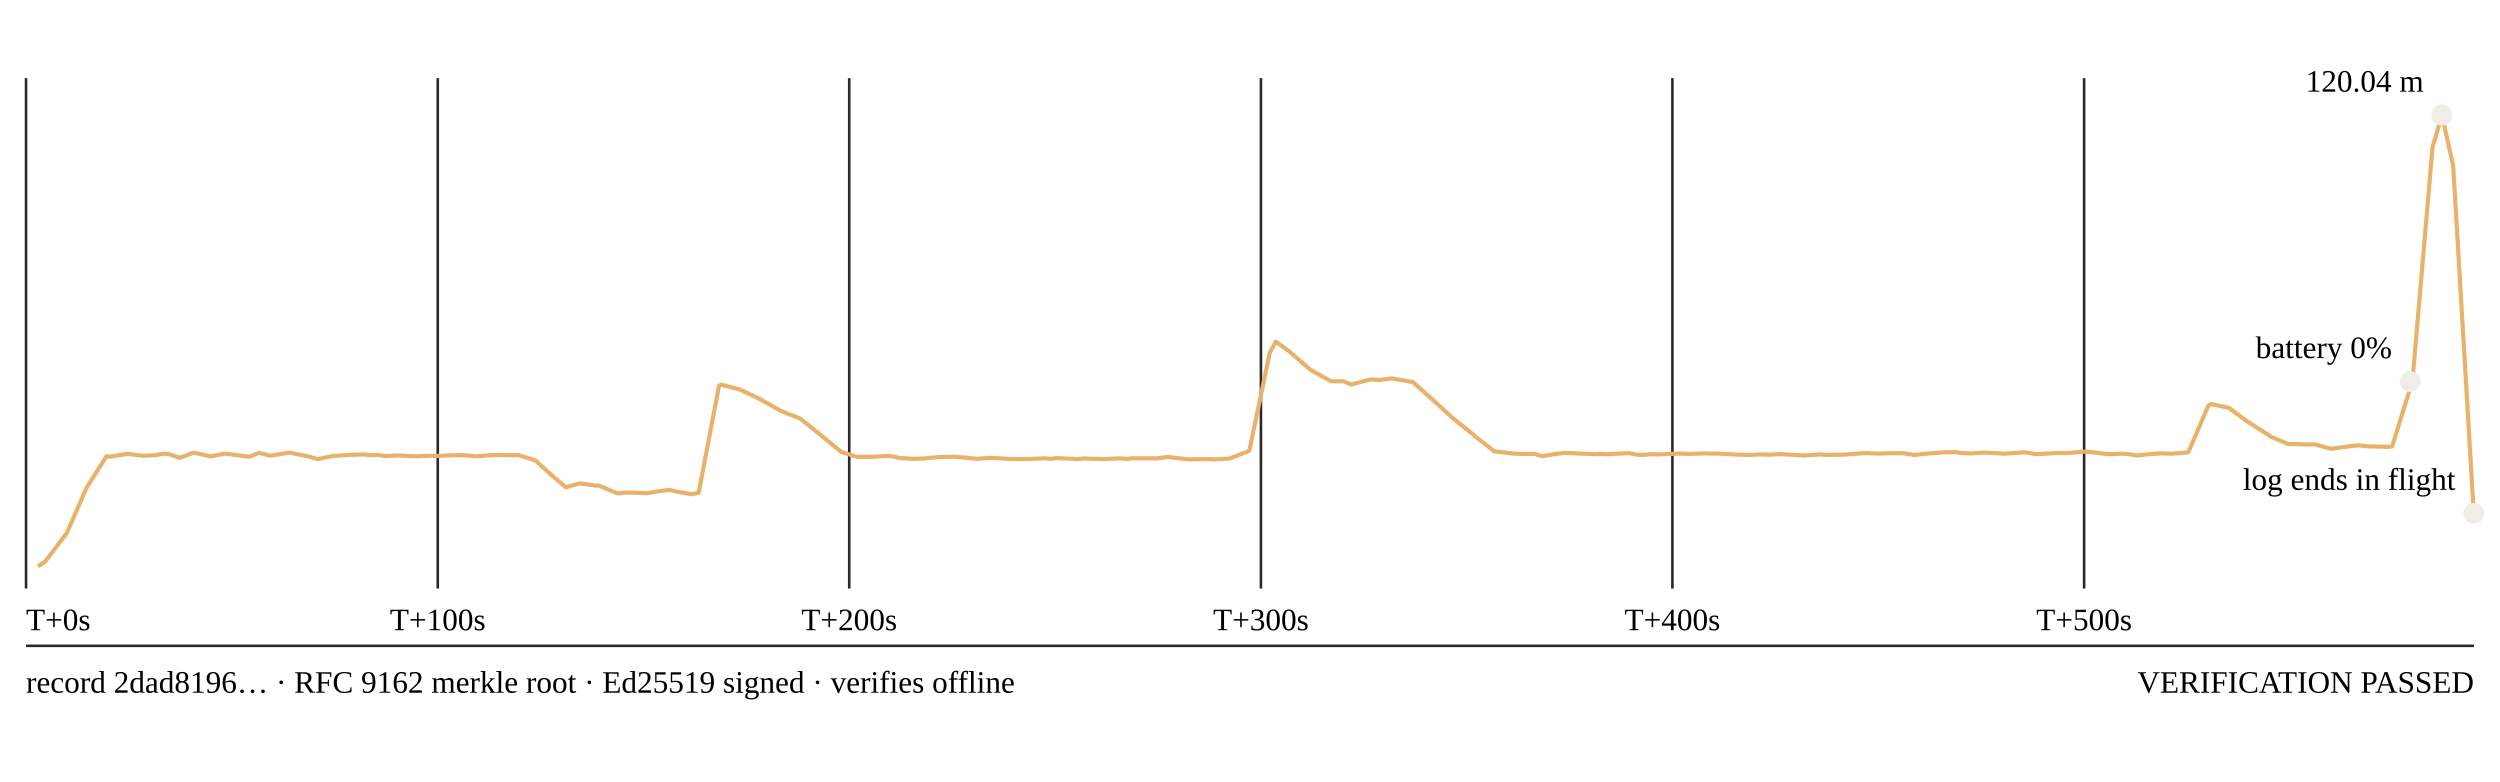
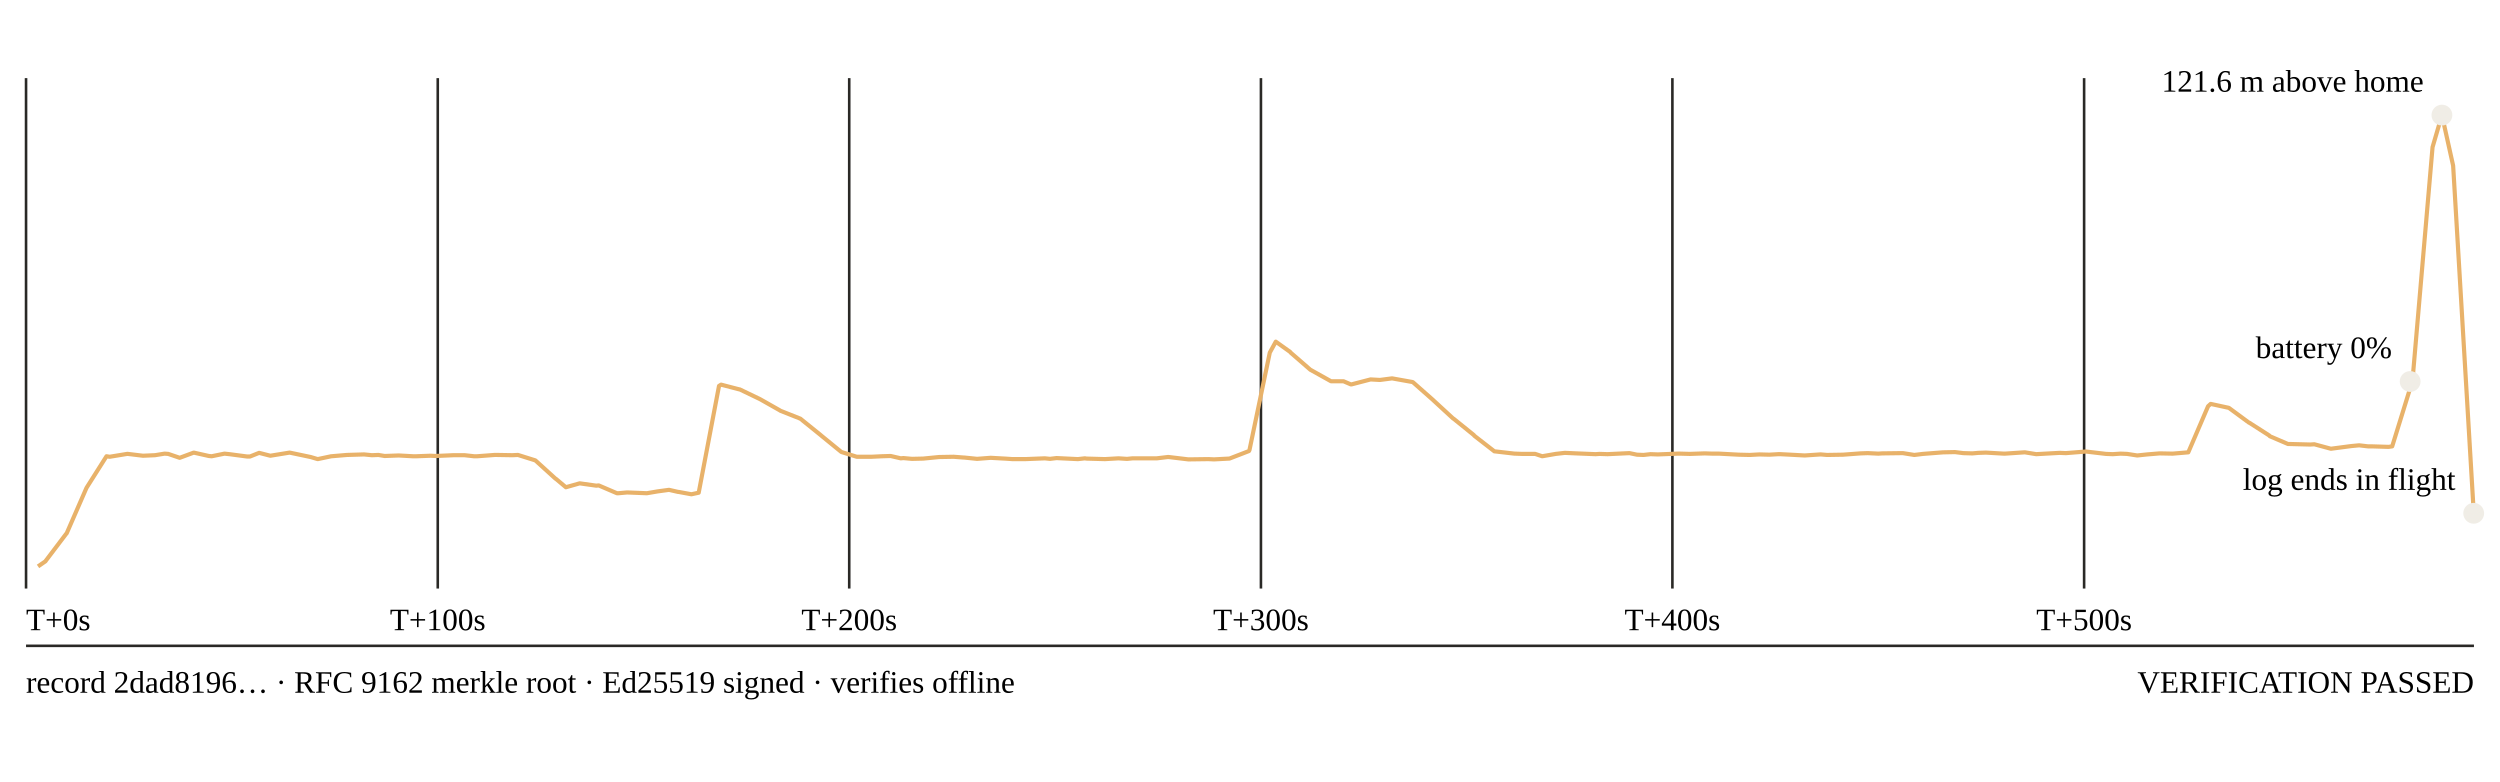
<svg viewBox="0 0 960 300" role="img" aria-labelledby="hero-t hero-d" class="herovis" preserveAspectRatio="xMidYMid meet">
  <line x1="10.0" y1="30" x2="10.0" y2="226" stroke="#2a2926" stroke-width="1" />
  <text x="10.0" y="242" text-anchor="start" class="htick">T+0s</text>
  <line x1="168.1" y1="30" x2="168.1" y2="226" stroke="#2a2926" stroke-width="1" />
  <text x="168.1" y="242" text-anchor="middle" class="htick">T+100s</text>
  <line x1="326.1" y1="30" x2="326.1" y2="226" stroke="#2a2926" stroke-width="1" />
  <text x="326.1" y="242" text-anchor="middle" class="htick">T+200s</text>
  <line x1="484.2" y1="30" x2="484.2" y2="226" stroke="#2a2926" stroke-width="1" />
  <text x="484.2" y="242" text-anchor="middle" class="htick">T+300s</text>
  <line x1="642.2" y1="30" x2="642.2" y2="226" stroke="#2a2926" stroke-width="1" />
  <text x="642.2" y="242" text-anchor="middle" class="htick">T+400s</text>
  <line x1="800.3" y1="30" x2="800.3" y2="226" stroke="#2a2926" stroke-width="1" />
  <text x="800.3" y="242" text-anchor="middle" class="htick">T+500s</text>
  <path class="heropath" d="M 14.6 217.5 L 17.5 215.5 L 17.6 215.3 L 25.4 205.0 L 25.6 204.8 L 33.1 187.6 L 33.3 187.2 L 40.9 175.2 L 42.1 175.4 L 48.8 174.3 L 49.1 174.3 L 54.9 175.0 L 59.5 174.8 L 63.2 174.2 L 64.6 174.3 L 69.0 175.8 L 74.4 173.8 L 80.2 175.1 L 81.3 175.2 L 86.2 174.2 L 88.1 174.4 L 94.9 175.3 L 96.0 175.3 L 99.5 173.9 L 103.8 175.0 L 111.2 173.8 L 111.7 173.9 L 119.3 175.5 L 122.0 176.3 L 127.2 175.2 L 127.3 175.2 L 133.2 174.7 L 139.8 174.5 L 142.8 174.8 L 145.3 174.7 L 147.7 175.1 L 153.1 174.9 L 158.5 175.2 L 160.0 175.2 L 165.3 175.0 L 167.3 175.1 L 174.1 174.8 L 178.4 174.8 L 182.0 175.2 L 183.3 175.2 L 189.9 174.7 L 191.0 174.7 L 196.7 174.8 L 198.9 174.7 L 205.6 176.8 L 205.7 176.9 L 213.3 183.8 L 213.5 183.9 L 217.3 187.1 L 222.6 185.6 L 229.0 186.5 L 229.9 186.4 L 236.9 189.4 L 237.5 189.4 L 240.8 189.1 L 248.4 189.4 L 252.5 188.7 L 256.9 188.1 L 260.4 188.9 L 260.6 188.9 L 265.5 189.8 L 268.3 189.2 L 276.1 148.2 L 276.9 147.7 L 283.8 149.5 L 284.0 149.5 L 291.7 153.2 L 291.9 153.3 L 299.5 157.6 L 299.6 157.7 L 307.4 160.8 L 307.5 160.9 L 315.3 167.2 L 315.4 167.3 L 323.0 173.5 L 323.2 173.6 L 329.0 175.4 L 334.6 175.4 L 338.7 175.2 L 342.0 175.1 L 345.9 176.0 L 346.9 175.9 L 350.2 176.2 L 354.5 176.1 L 360.6 175.5 L 366.2 175.4 L 370.1 175.7 L 370.3 175.7 L 375.2 176.2 L 380.4 175.8 L 385.8 176.1 L 385.9 176.1 L 388.8 176.3 L 393.7 176.3 L 401.2 176.0 L 403.2 176.2 L 405.7 175.9 L 413.9 176.3 L 416.6 176.0 L 417.2 176.1 L 424.3 176.3 L 429.5 176.0 L 432.6 176.2 L 432.9 176.2 L 434.9 176.0 L 444.2 176.0 L 448.4 175.5 L 448.8 175.5 L 456.3 176.4 L 456.7 176.4 L 464.0 176.3 L 466.2 176.4 L 471.9 176.1 L 472.1 176.1 L 479.6 173.2 L 479.8 172.8 L 487.6 135.4 L 489.9 131.2 L 495.5 135.2 L 495.6 135.4 L 503.2 142.0 L 503.4 142.1 L 511.1 146.4 L 515.9 146.4 L 518.7 147.6 L 519.0 147.6 L 526.3 145.7 L 529.9 145.9 L 534.5 145.3 L 534.6 145.3 L 542.4 146.7 L 542.6 146.8 L 550.3 153.6 L 550.5 153.8 L 558.0 160.7 L 558.2 160.8 L 566.0 167.1 L 566.1 167.3 L 573.7 173.2 L 573.8 173.3 L 581.6 174.2 L 581.8 174.2 L 584.5 174.3 L 589.5 174.3 L 592.2 175.2 L 597.4 174.3 L 600.9 173.9 L 605.3 174.1 L 612.7 174.4 L 614.2 174.3 L 617.3 174.4 L 625.7 174.0 L 628.6 174.6 L 631.1 174.7 L 633.8 174.4 L 636.6 174.5 L 644.2 174.2 L 645.3 174.2 L 648.9 174.3 L 654.6 174.1 L 657.6 174.2 L 660.2 174.2 L 667.7 174.6 L 671.9 174.7 L 675.6 174.5 L 679.4 174.6 L 682.9 174.4 L 683.6 174.4 L 687.5 174.6 L 693.0 174.9 L 699.0 174.5 L 699.2 174.5 L 701.6 174.7 L 707.7 174.6 L 714.4 174.1 L 717.2 174.0 L 721.3 174.2 L 722.7 174.1 L 730.2 174.0 L 730.7 174.0 L 735.1 174.7 L 738.4 174.3 L 746.1 173.7 L 750.7 173.6 L 753.9 174.0 L 757.4 174.1 L 759.7 173.9 L 762.6 173.8 L 769.5 174.2 L 769.9 174.2 L 777.3 173.7 L 777.6 173.7 L 781.9 174.4 L 785.5 174.2 L 790.9 173.9 L 793.3 174.0 L 800.8 173.4 L 801.1 173.4 L 808.7 174.3 L 811.3 174.4 L 814.3 174.2 L 816.8 174.3 L 820.7 174.9 L 824.5 174.5 L 829.3 174.1 L 834.3 174.2 L 840.2 173.7 L 840.3 173.7 L 847.9 156.0 L 848.9 155.1 L 855.8 156.6 L 856.0 156.7 L 863.6 162.3 L 863.7 162.3 L 871.5 167.3 L 871.6 167.5 L 878.6 170.5 L 879.4 170.5 L 887.1 170.7 L 888.7 170.6 L 895.0 172.3 L 895.2 172.3 L 902.8 171.3 L 905.9 171.0 L 909.3 171.4 L 910.8 171.4 L 917.2 171.6 L 918.6 171.4 L 926.3 146.5 L 926.5 144.9 L 934.1 56.5 L 937.7 44.2 L 942.0 63.6 L 942.1 65.2 L 949.7 193.2 L 949.9 197.1" fill="none" stroke="#e8b26a" stroke-width="1.6" stroke-linejoin="round" />
  <circle class="hmark hm-bat" cx="925.5" cy="146.5" r="4" fill="#f0ede6" />
  <text x="918.5" y="137.5" text-anchor="end" class="hanno">battery 0%</text>
  <circle class="hmark hm-alt" cx="937.7" cy="44.2" r="4" fill="#f0ede6" />
-   <text x="930.7" y="35.2" text-anchor="end" class="hanno">120.04 m</text>
+   <text x="930.7" y="35.2" text-anchor="end" class="hanno">121.6 m above home</text>
  <circle class="hmark hm-end" cx="949.9" cy="197.1" r="4" fill="#f0ede6" />
  <text x="942.9" y="188.1" text-anchor="end" class="hanno">log ends in flight</text>
  <line x1="10" y1="248" x2="950" y2="248" stroke="#2a2926" stroke-width="1" />
  <text x="10" y="266" class="hhash">record 2dad8196… · RFC 9162 merkle root · Ed25519 signed · verifies offline</text>
  <text x="950" y="266" text-anchor="end" class="hhash hverified">VERIFICATION PASSED</text>
</svg>
